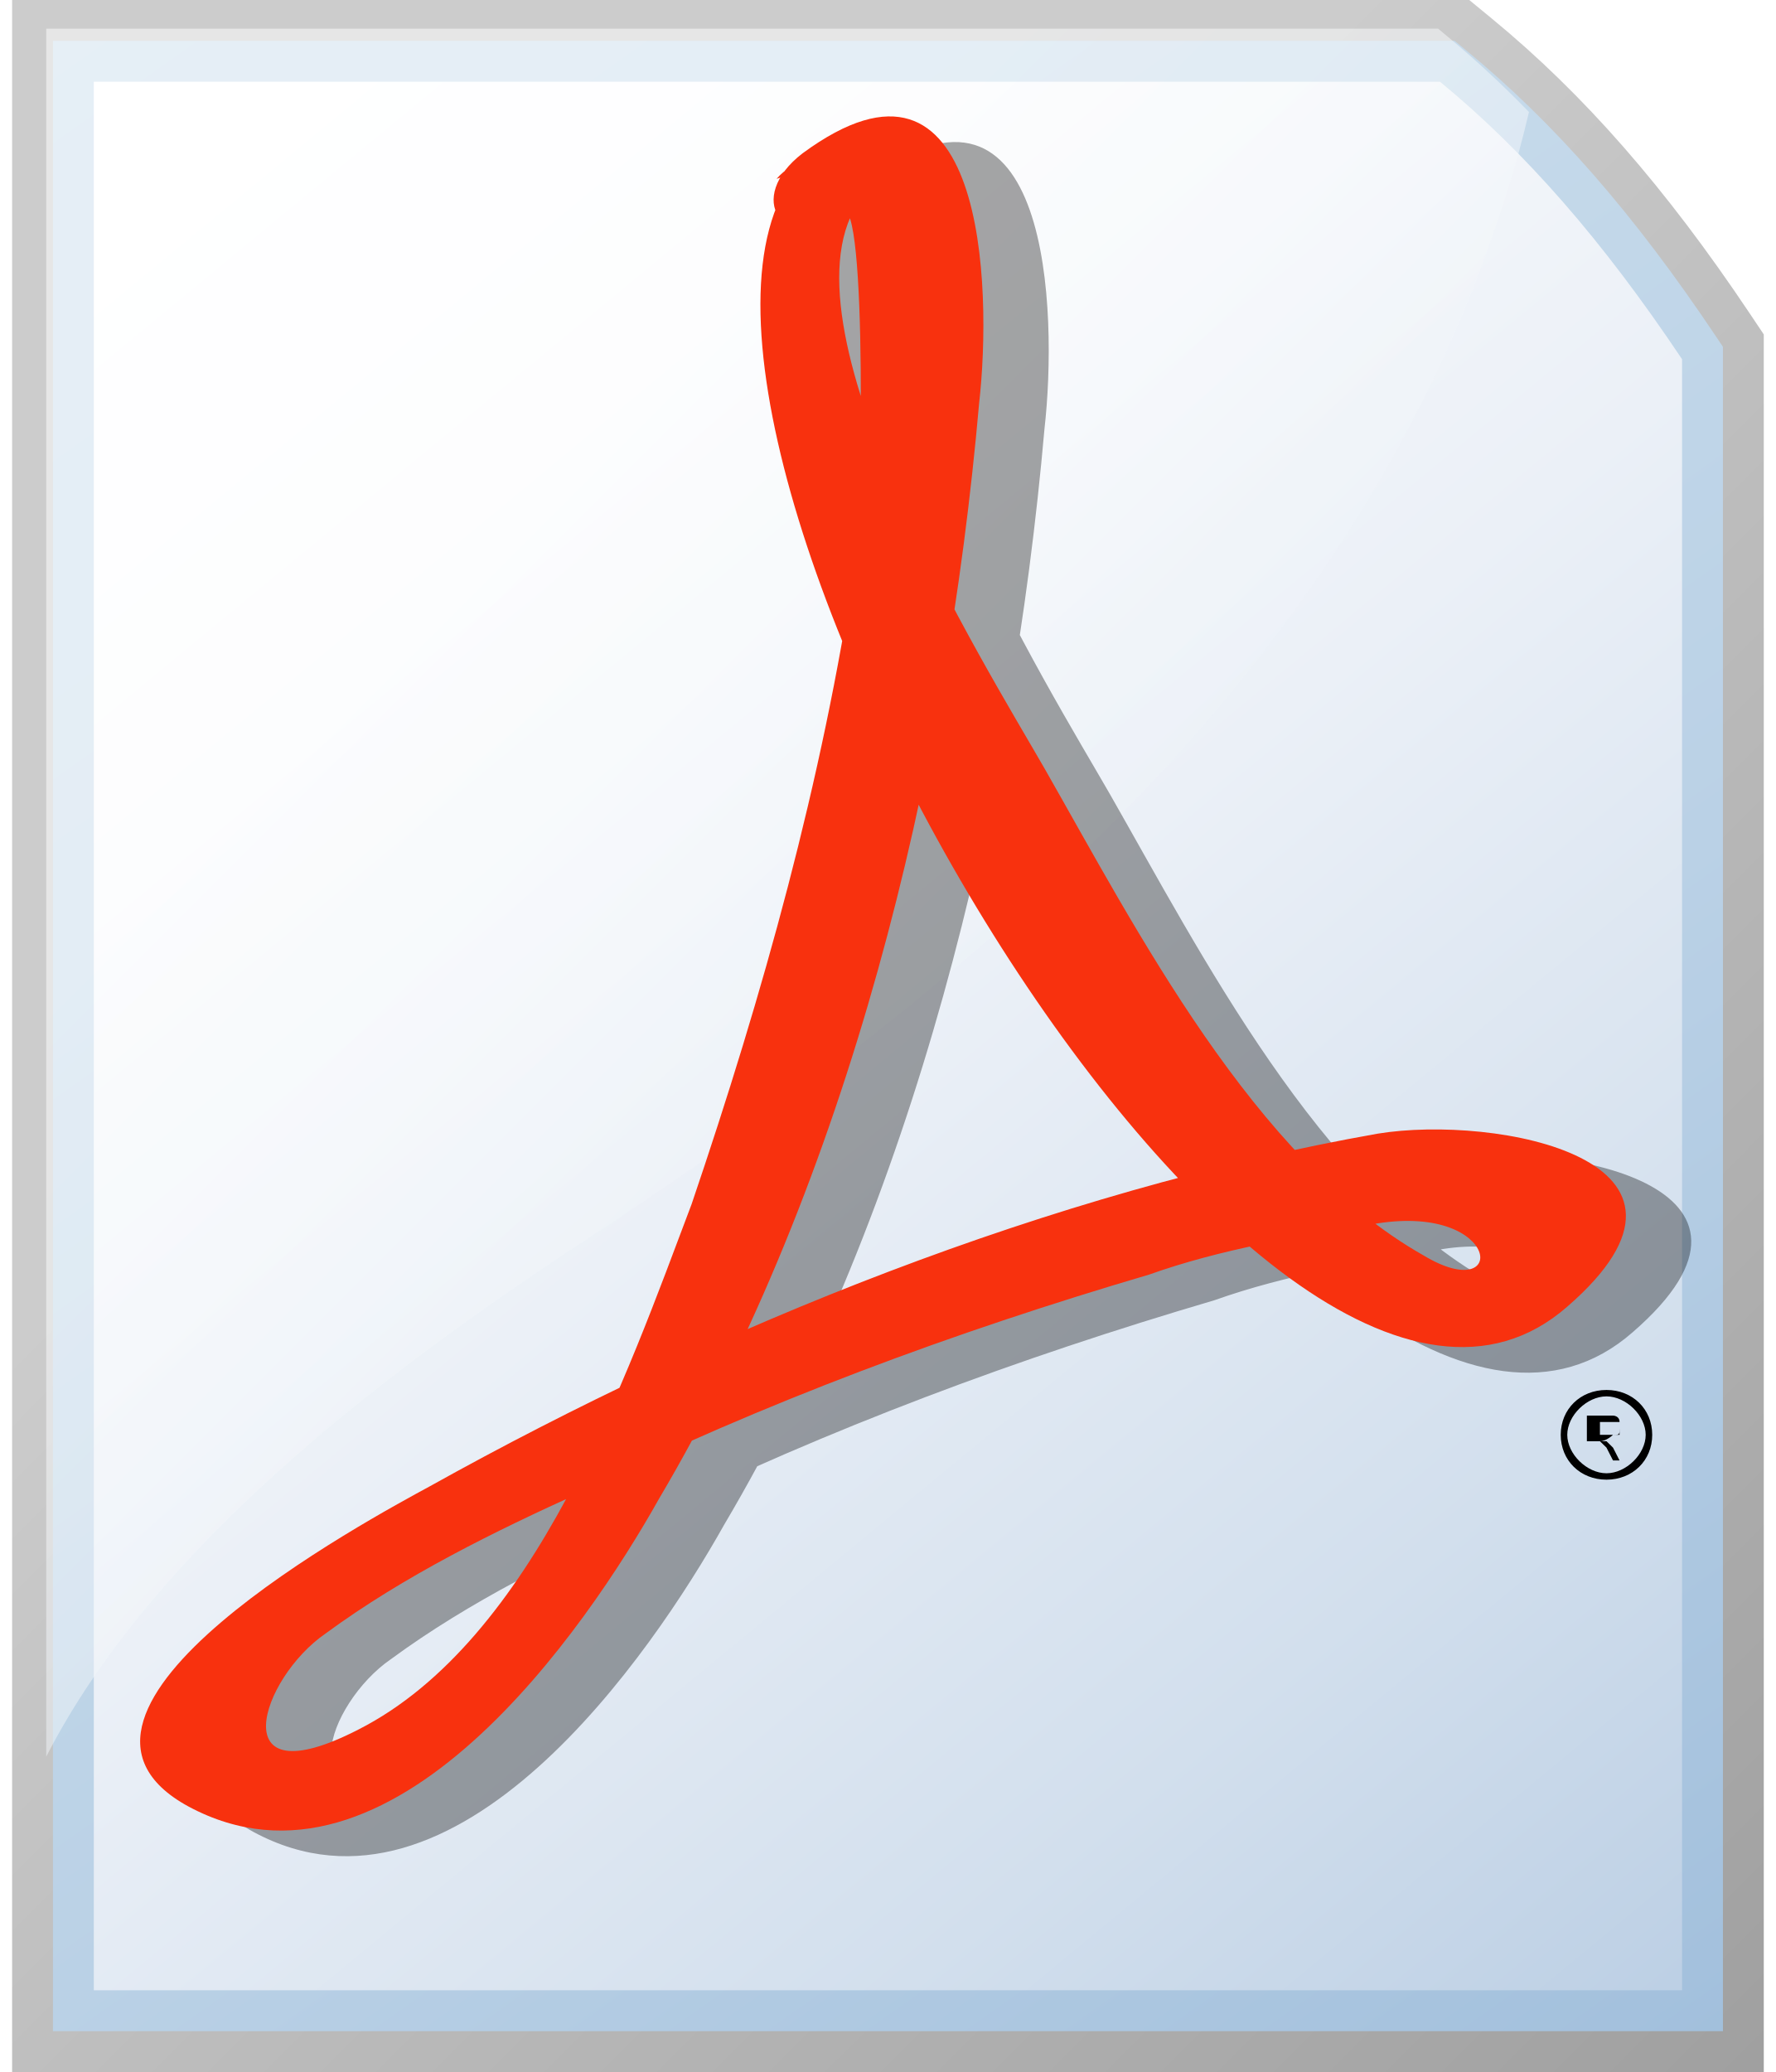
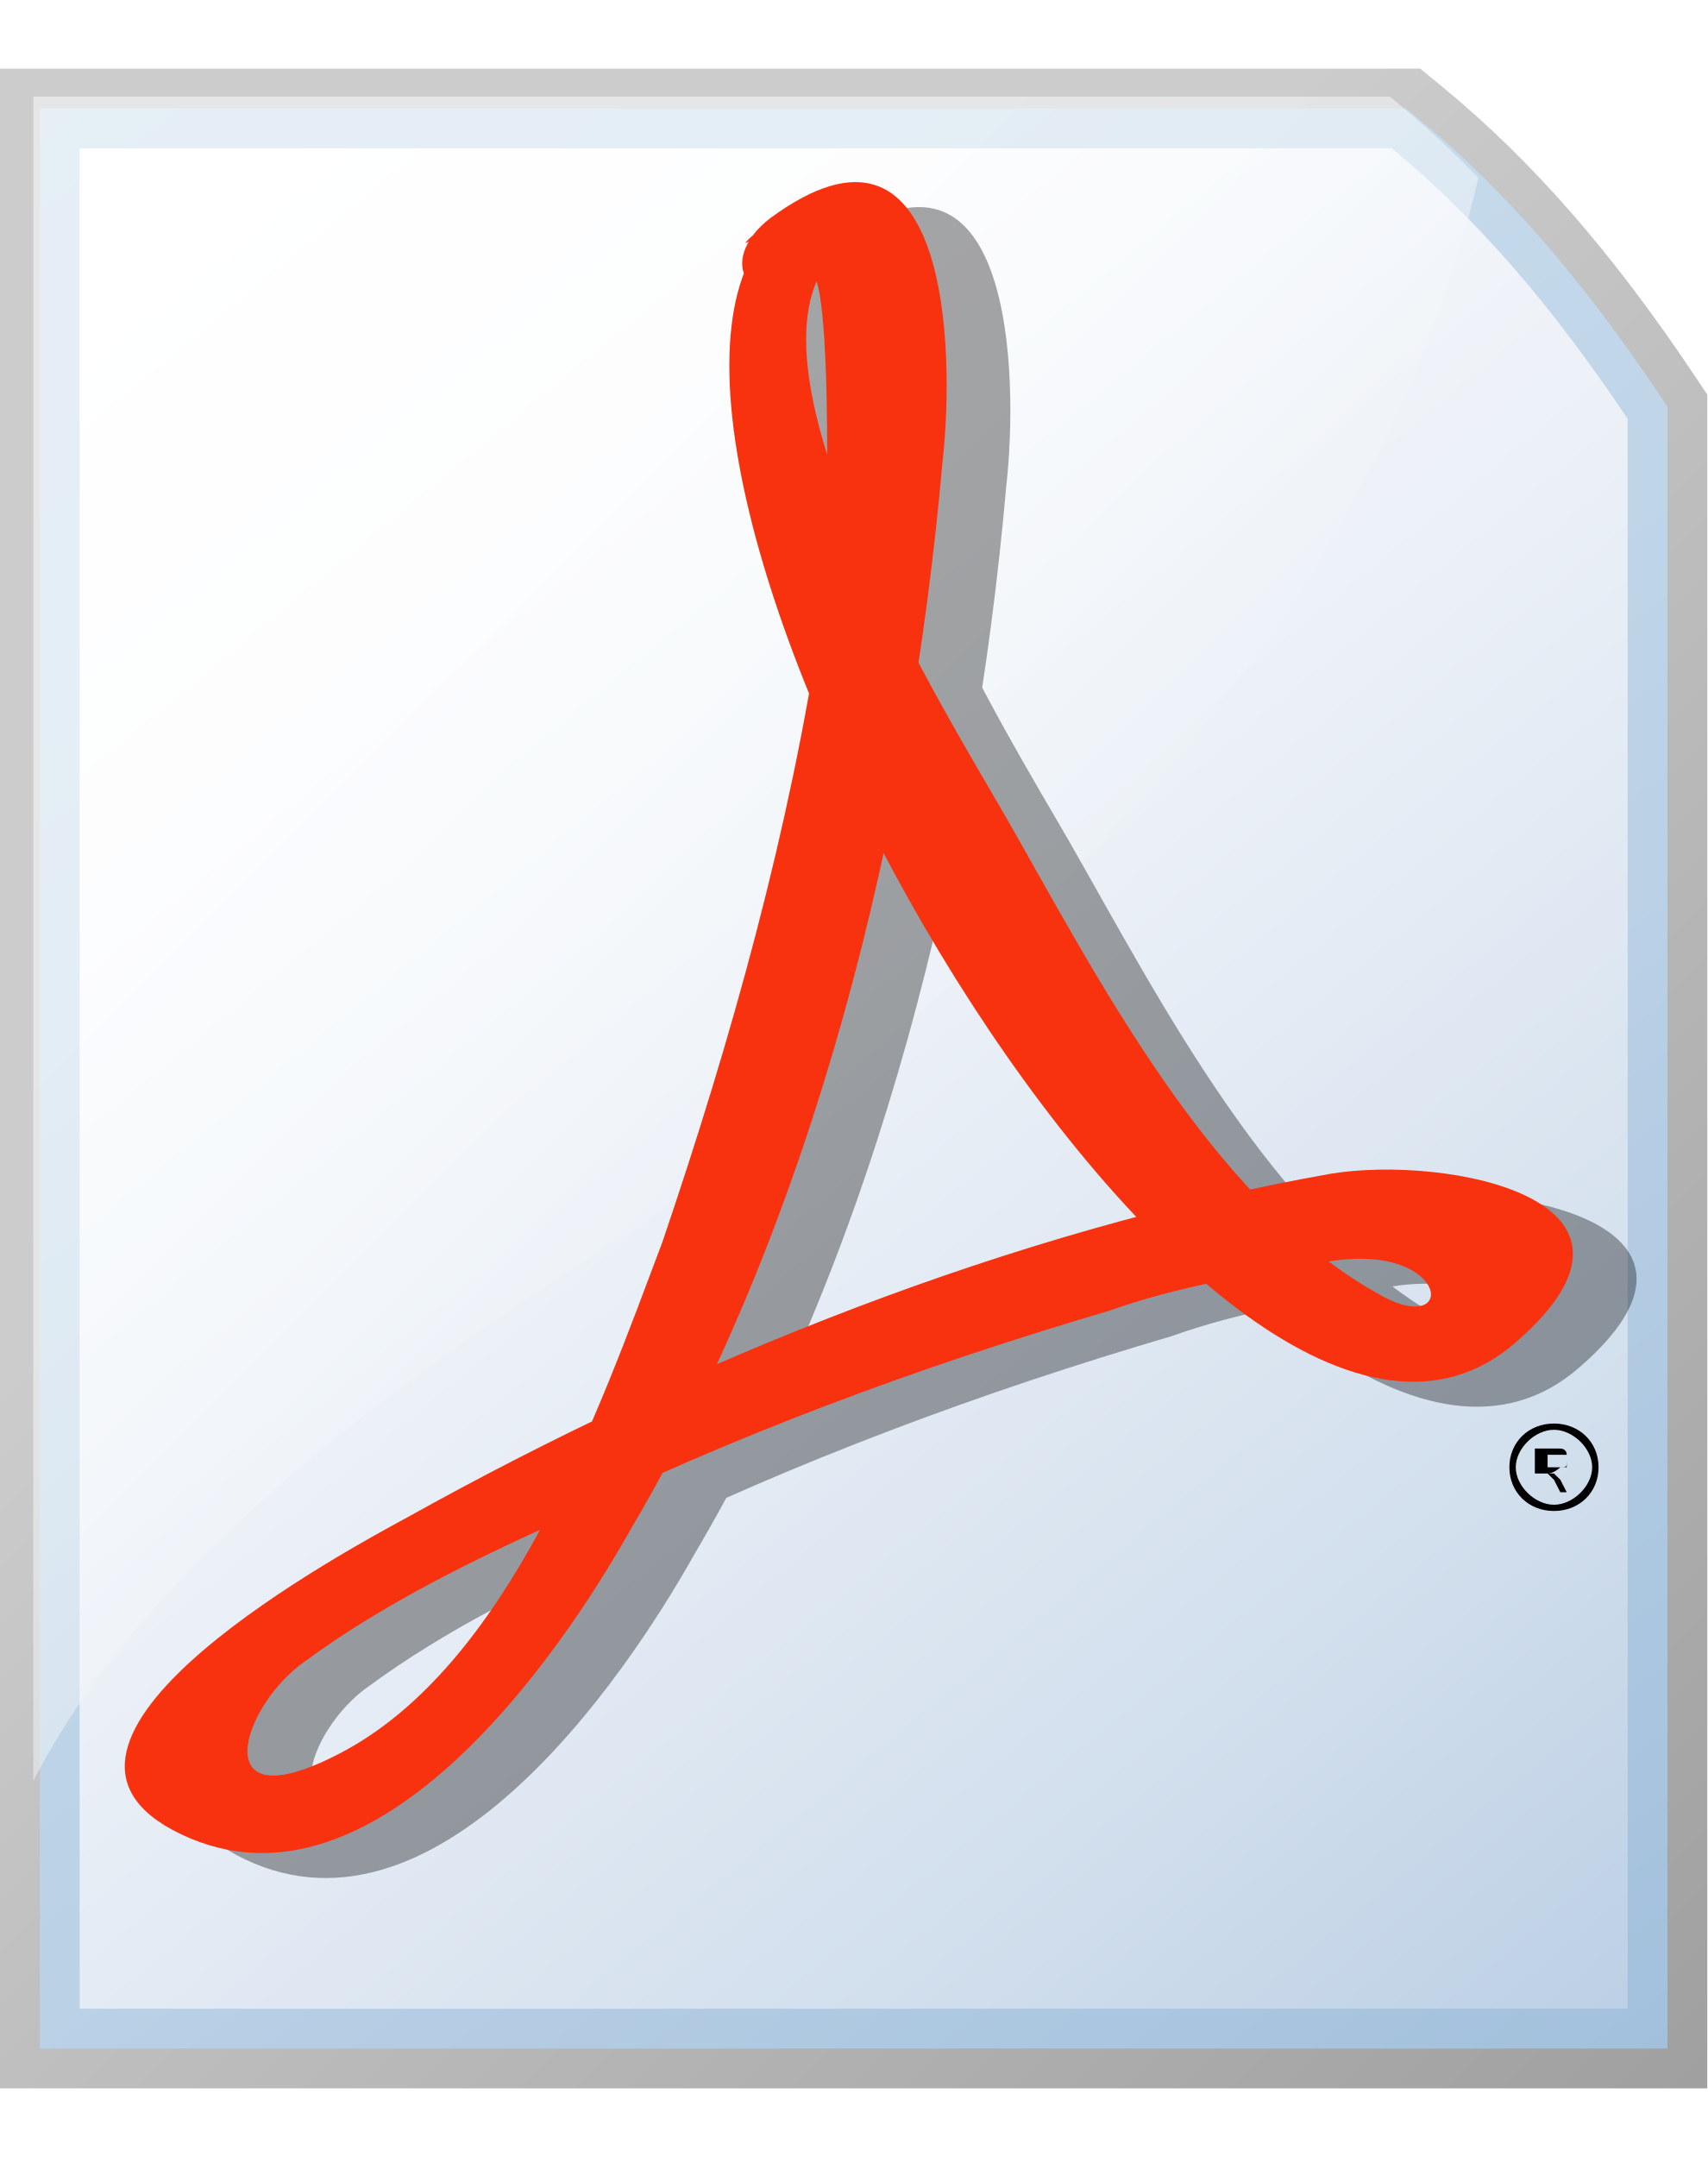
- <svg xmlns="http://www.w3.org/2000/svg" width="48pt" height="56pt" viewBox="0 0 204.755 242.183" style="overflow:visible;enable-background:new 0 0 204.755 242.183" xml:space="preserve" id="svg2555">
+ <svg xmlns="http://www.w3.org/2000/svg" width="38pt" height="48pt" viewBox="0 0 204.755 242.183" style="overflow:visible;enable-background:new 0 0 204.755 242.183" xml:space="preserve" id="svg2555">
  <defs id="defs2610">
    <linearGradient id="XMLID_1_" gradientUnits="userSpaceOnUse" x1="227.95" y1="263.235" x2="60.817" y2="96.103">
      <stop offset="0" style="stop-color:#999999" id="stop2558" />
      <stop offset="1" style="stop-color:#CCCCCC" id="stop2559" />
    </linearGradient>
    <linearGradient id="XMLID_2_" gradientUnits="userSpaceOnUse" x1="3.394" y1="-0.884" x2="194.059" y2="268.449">
      <stop offset="0" style="stop-color:#CCDEED" id="stop2565" />
      <stop offset="0.276" style="stop-color:#C7DBEB" id="stop2566" />
      <stop offset="0.586" style="stop-color:#BAD1E6" id="stop2567" />
      <stop offset="0.91" style="stop-color:#A4C1DD" id="stop2568" />
      <stop offset="1" style="stop-color:#9CBCDA" id="stop2569" />
    </linearGradient>
    <linearGradient id="XMLID_3_" gradientUnits="userSpaceOnUse" x1="3.712" y1="17.002" x2="186.379" y2="238.335">
      <stop offset="0" style="stop-color:#FFFFFF" id="stop2575" />
      <stop offset="0.223" style="stop-color:#FAFBFD" id="stop2576" />
      <stop offset="0.499" style="stop-color:#EBF0F7" id="stop2577" />
      <stop offset="0.801" style="stop-color:#D2DFED" id="stop2578" />
      <stop offset="1" style="stop-color:#BDD0E5" id="stop2579" />
    </linearGradient>
    <linearGradient id="XMLID_4_" gradientUnits="userSpaceOnUse" x1="49.848" y1="68.408" x2="161.446" y2="180.006">
      <stop offset="0" style="stop-color:#FFFFFF" id="stop2600" />
      <stop offset="0.232" style="stop-color:#FAFCFD" id="stop2601" />
      <stop offset="0.492" style="stop-color:#EDF2F8" id="stop2602" />
      <stop offset="0.764" style="stop-color:#D7E2EF" id="stop2603" />
      <stop offset="1" style="stop-color:#BDD0E5" id="stop2604" />
    </linearGradient>
  </defs>
  <path style="font-size:12;fill:url(#XMLID_1_);" d="M168.618,0H0v242.183h204.755V39.088l-1.614-2.411    c-9.829-14.695-19.416-25.659-30.169-34.503L170.329,0H168.618z" id="path2563" />
  <path style="font-size:12;fill:url(#XMLID_2_);" d="M166.906,4.775H4.775v232.633h195.206V40.538l-0.808-1.206    c-9.564-14.297-18.854-24.934-29.234-33.471l-1.321-1.087H166.906z" id="path2573" />
  <path style="font-size:12;fill:url(#XMLID_3_);" d="M9.55,9.55c0,8.97,0,214.111,0,223.082c8.861,0,176.793,0,185.654,0    c0-9.022,0-187.817,0-190.644c-9.271-13.861-18.327-24.237-28.299-32.438C163.612,9.55,18.454,9.55,9.55,9.55z" id="path2583" />
  <path style="font-size:12;opacity:0.5;fill:url(#XMLID_4_);" d="M64.162,146.834    c50.264-32.703,95.79-71.175,111.914-128.885c0.445-1.624,0.851-3.241,1.234-4.856c-3.024-3.116-6.115-5.983-9.306-8.646    l-1.313-1.095h-1.698H3.989v201.975C16.365,181.14,42.769,161.106,64.162,146.834z" id="path2608" />
  <g id="Layer_x0020_5" style="fill-rule:nonzero;clip-rule:nonzero;stroke:#000000;stroke-miterlimit:4;" transform="matrix(7.63858,0,0,7.48988,-75.6352,-59.2366)">
    <g id="g2707">
      <path style="fill-rule:evenodd;clip-rule:evenodd;stroke:none;" d="M33.7,30.3c0,0.3,0.3,0.6,0.6,0.6c0.3,0,0.6-0.3,0.6-0.6c0-0.3-0.3-0.6-0.6-0.6c-0.3,0-0.6,0.3-0.6,0.6z M33.6,30.3c0-0.4,0.3-0.7,0.7-0.7c0.4,0,0.7,0.3,0.7,0.7c0,0.4-0.3,0.7-0.7,0.7c-0.4,0-0.7-0.3-0.7-0.7z" id="path2708" />
      <g id="g2709">
        <path style="stroke:none;" d="M34,30.7V30h0.3c0.1,0,0.1,0,0.1,0c0,0,0.1,0,0.1,0.1c0,0,0,0.1,0,0.1c0,0.1,0,0.1-0.1,0.1c0,0-0.1,0.1-0.2,0.1c0,0,0,0,0.1,0c0,0,0.1,0.1,0.1,0.1l0.1,0.2h-0.1l-0.1-0.2c0,0-0.1-0.1-0.1-0.1c0,0,0,0,0,0c0,0,0,0,0,0c0,0,0,0-0.1,0h-0.1      v0.3H34z M34.1,30.3h0.2c0,0,0.1,0,0.1,0c0,0,0,0,0.1,0c0,0,0,0,0-0.1c0,0,0-0.1,0-0.1c0,0-0.1,0-0.1,0h-0.2v0.2z" id="path2710" />
      </g>
    </g>
    <g style="opacity:0.35;" id="g2711">
      <path style="fill:none;stroke:none;" d="M23.6,11.2c-2.5,2.2,8.4,21.9,11,16.9c2.9-5.7-26.1,6.3-19.8,8c7.3,1.9,13.5-29,8.8-24.8z" id="path2712" />
      <path style="stroke:none;" d="M22.9,11c-3,3.9,7.1,21.9,11.8,17.7c2.6-2.3-1.1-3-2.9-2.7c-5,0.9-10.1,3-14.5,5.5c-0.9,0.5-6.4,3.5-3.7,5c3.1,1.7,6.1-2.8,7.2-4.8c2.9-5,4.4-11.3,4.9-17.1c0.2-1.8,0.1-6-2.7-3.9c-0.9,0.7-0.3,1.6,0.6,0.9c0.4-0.3,0.3,5,0.2,5.5     c-0.5,3.4-1.4,6.7-2.5,10c-1,2.7-2.4,6.8-5.1,8.2c-2.1,1.1-1.5-0.8-0.5-1.5c1.2-0.9,2.6-1.6,3.9-2.2c2.8-1.4,5.7-2.5,8.7-3.4c1.1-0.4,2.3-0.6,3.5-0.8c1.9-0.3,2,1.3,0.7,0.5c-2.6-1.5-4.4-5.1-5.8-7.6c-0.9-1.6-4.2-7-2.8-8.9c0.7-0.9-0.8-0.9-1.3-0.3z" id="path2713" />
    </g>
    <g id="g2714">
      <path style="fill:none;stroke:none;" d="M22.6,10.7c-2.5,2.2,8.4,21.9,11,16.9c2.9-5.7-26.1,6.3-19.8,8c7.3,1.9,13.5-29,8.8-24.8z" id="path2715" />
      <path style="fill:#F8310E;stroke:none;" d="M21.9,10.6c-3,3.9,7.1,21.9,11.8,17.7c2.6-2.3-1.1-3-2.9-2.7c-5,0.9-10.1,3-14.5,5.5c-0.9,0.5-6.4,3.5-3.7,5c3.1,1.7,6.1-2.8,7.2-4.8c2.9-5,4.4-11.3,4.9-17.1c0.2-1.8,0.1-6-2.7-3.9c-0.9,0.7-0.3,1.6,0.6,0.9c0.4-0.3,0.3,5,0.2,5.5     c-0.5,3.4-1.4,6.7-2.5,10c-1,2.7-2.4,6.8-5.1,8.2c-2.1,1.1-1.5-0.8-0.5-1.5c1.2-0.9,2.6-1.6,3.9-2.2c2.8-1.4,5.7-2.5,8.7-3.4c1.1-0.4,2.3-0.6,3.5-0.8c1.9-0.3,2,1.3,0.7,0.5c-2.6-1.5-4.4-5.1-5.8-7.6c-0.9-1.6-4.2-7-2.8-8.9c0.7-0.9-0.8-0.9-1.3-0.3z" id="path2716" />
    </g>
  </g>
</svg>
